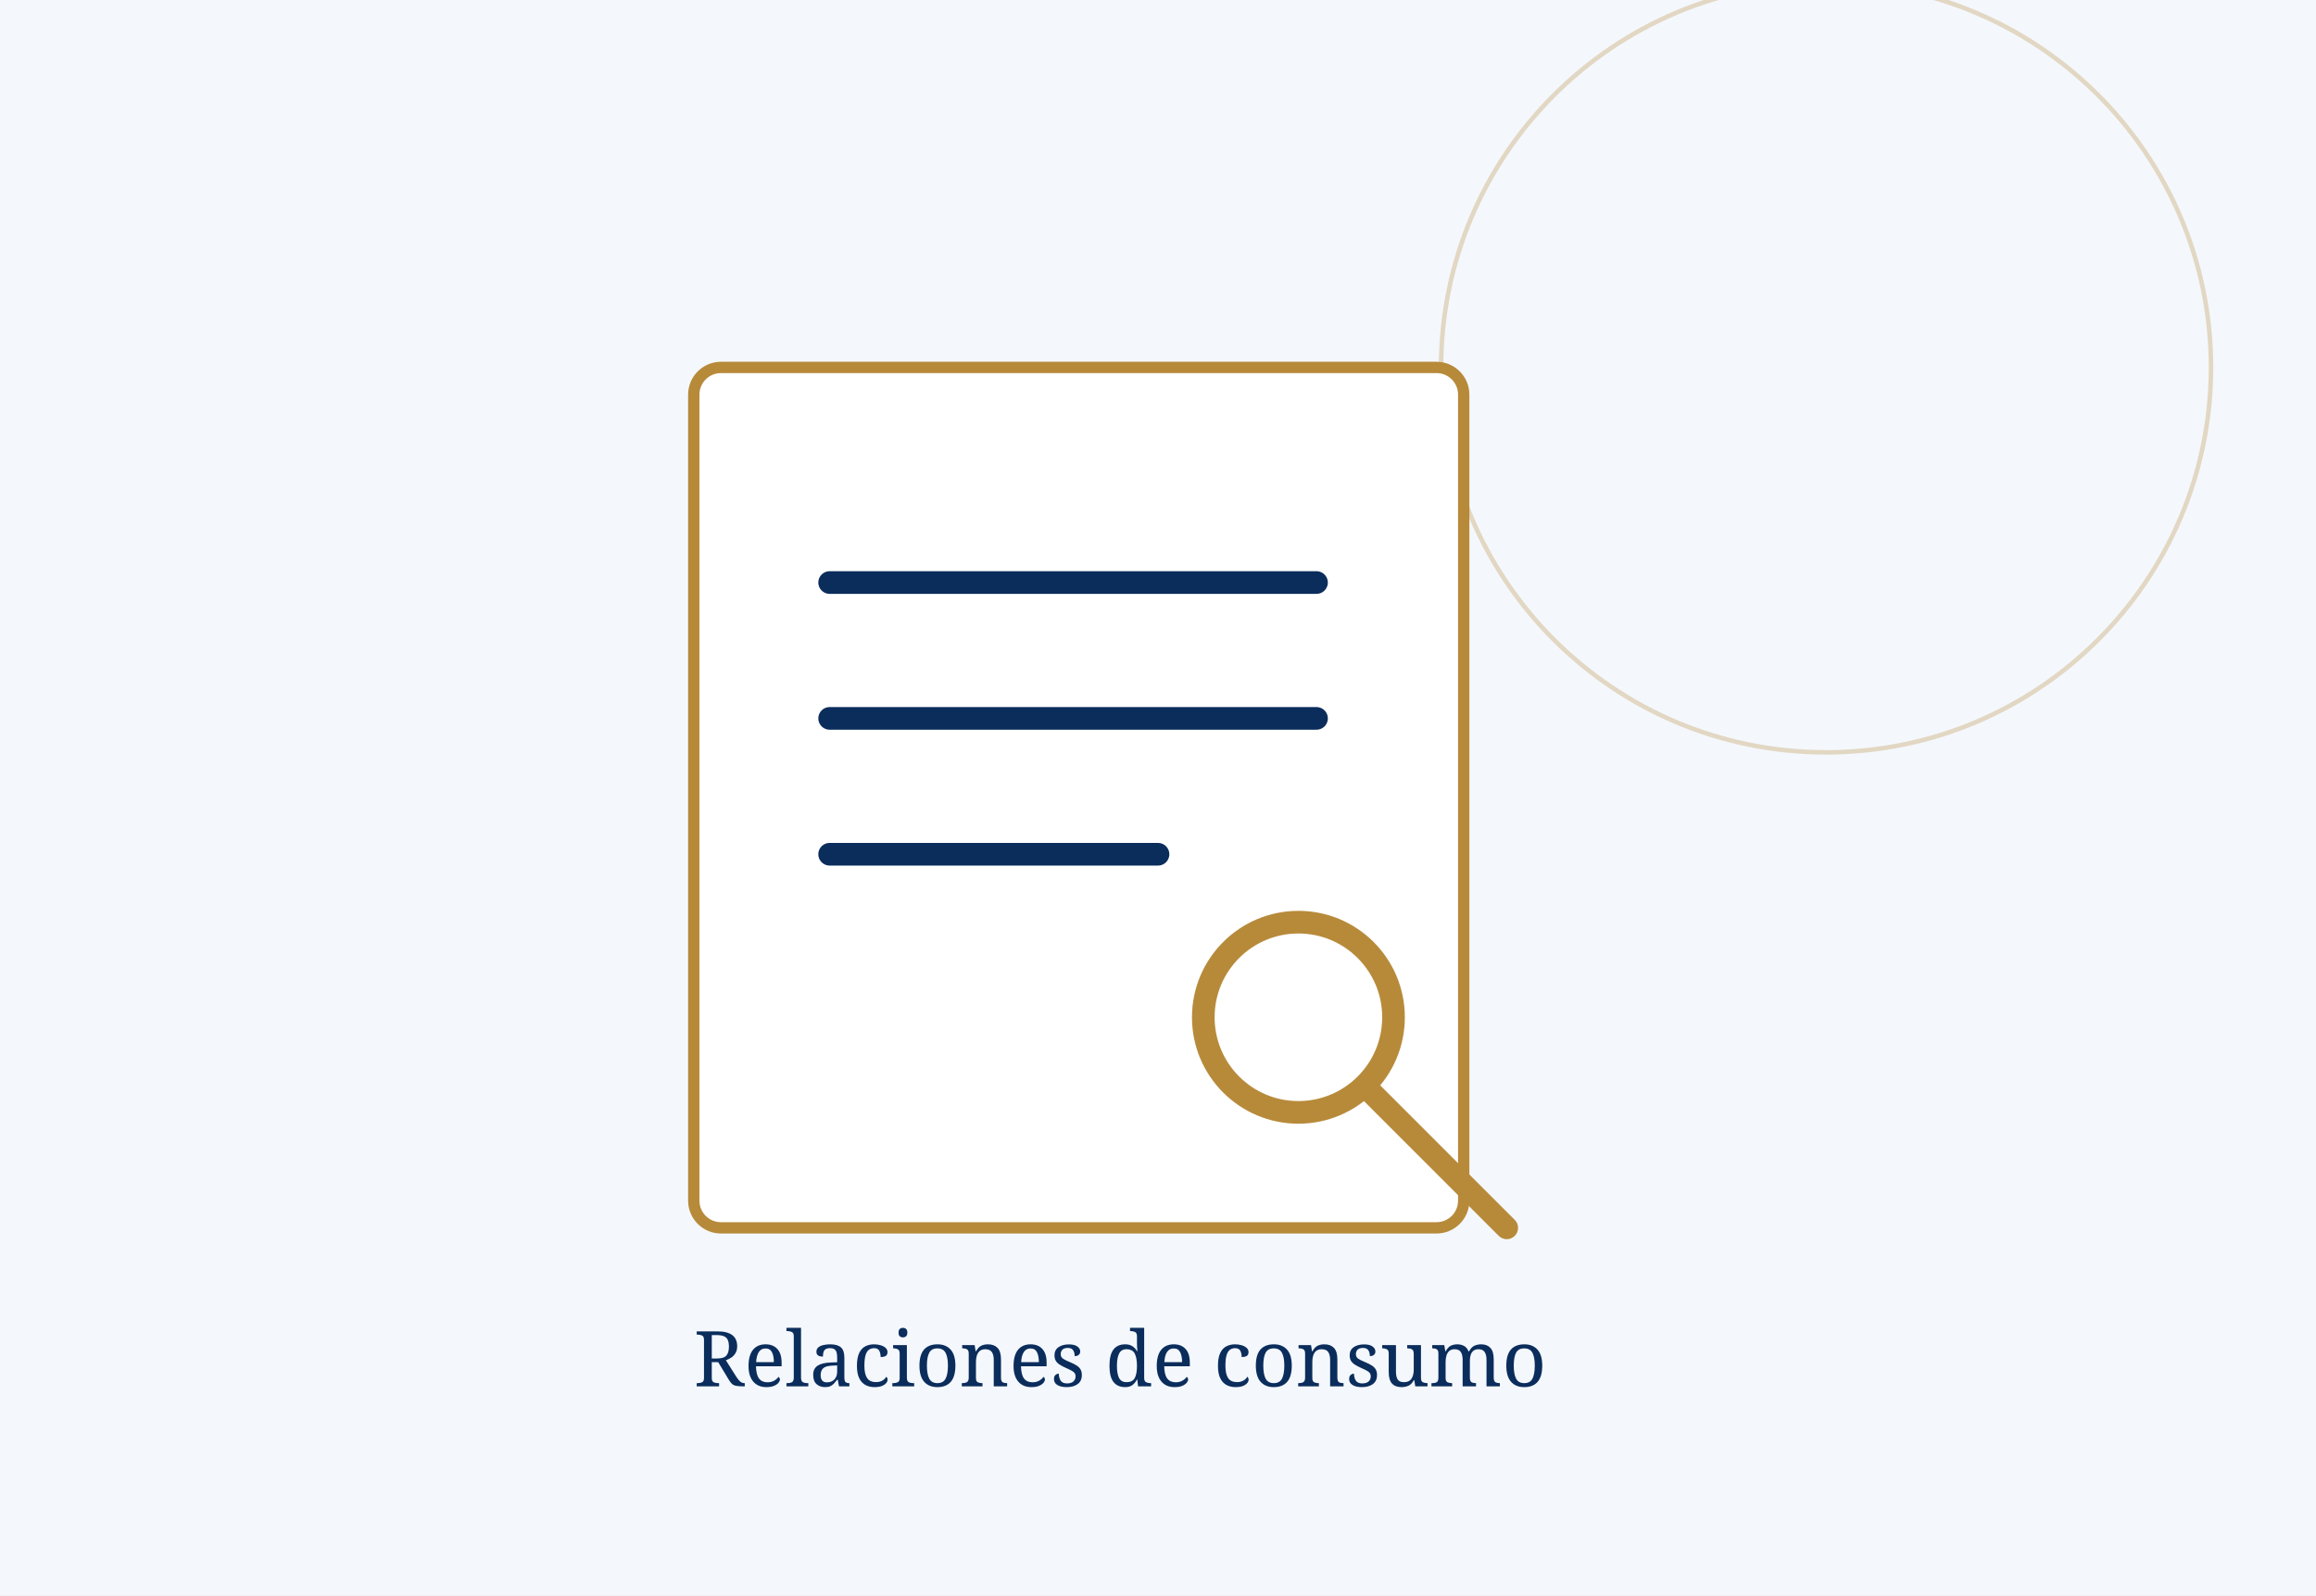
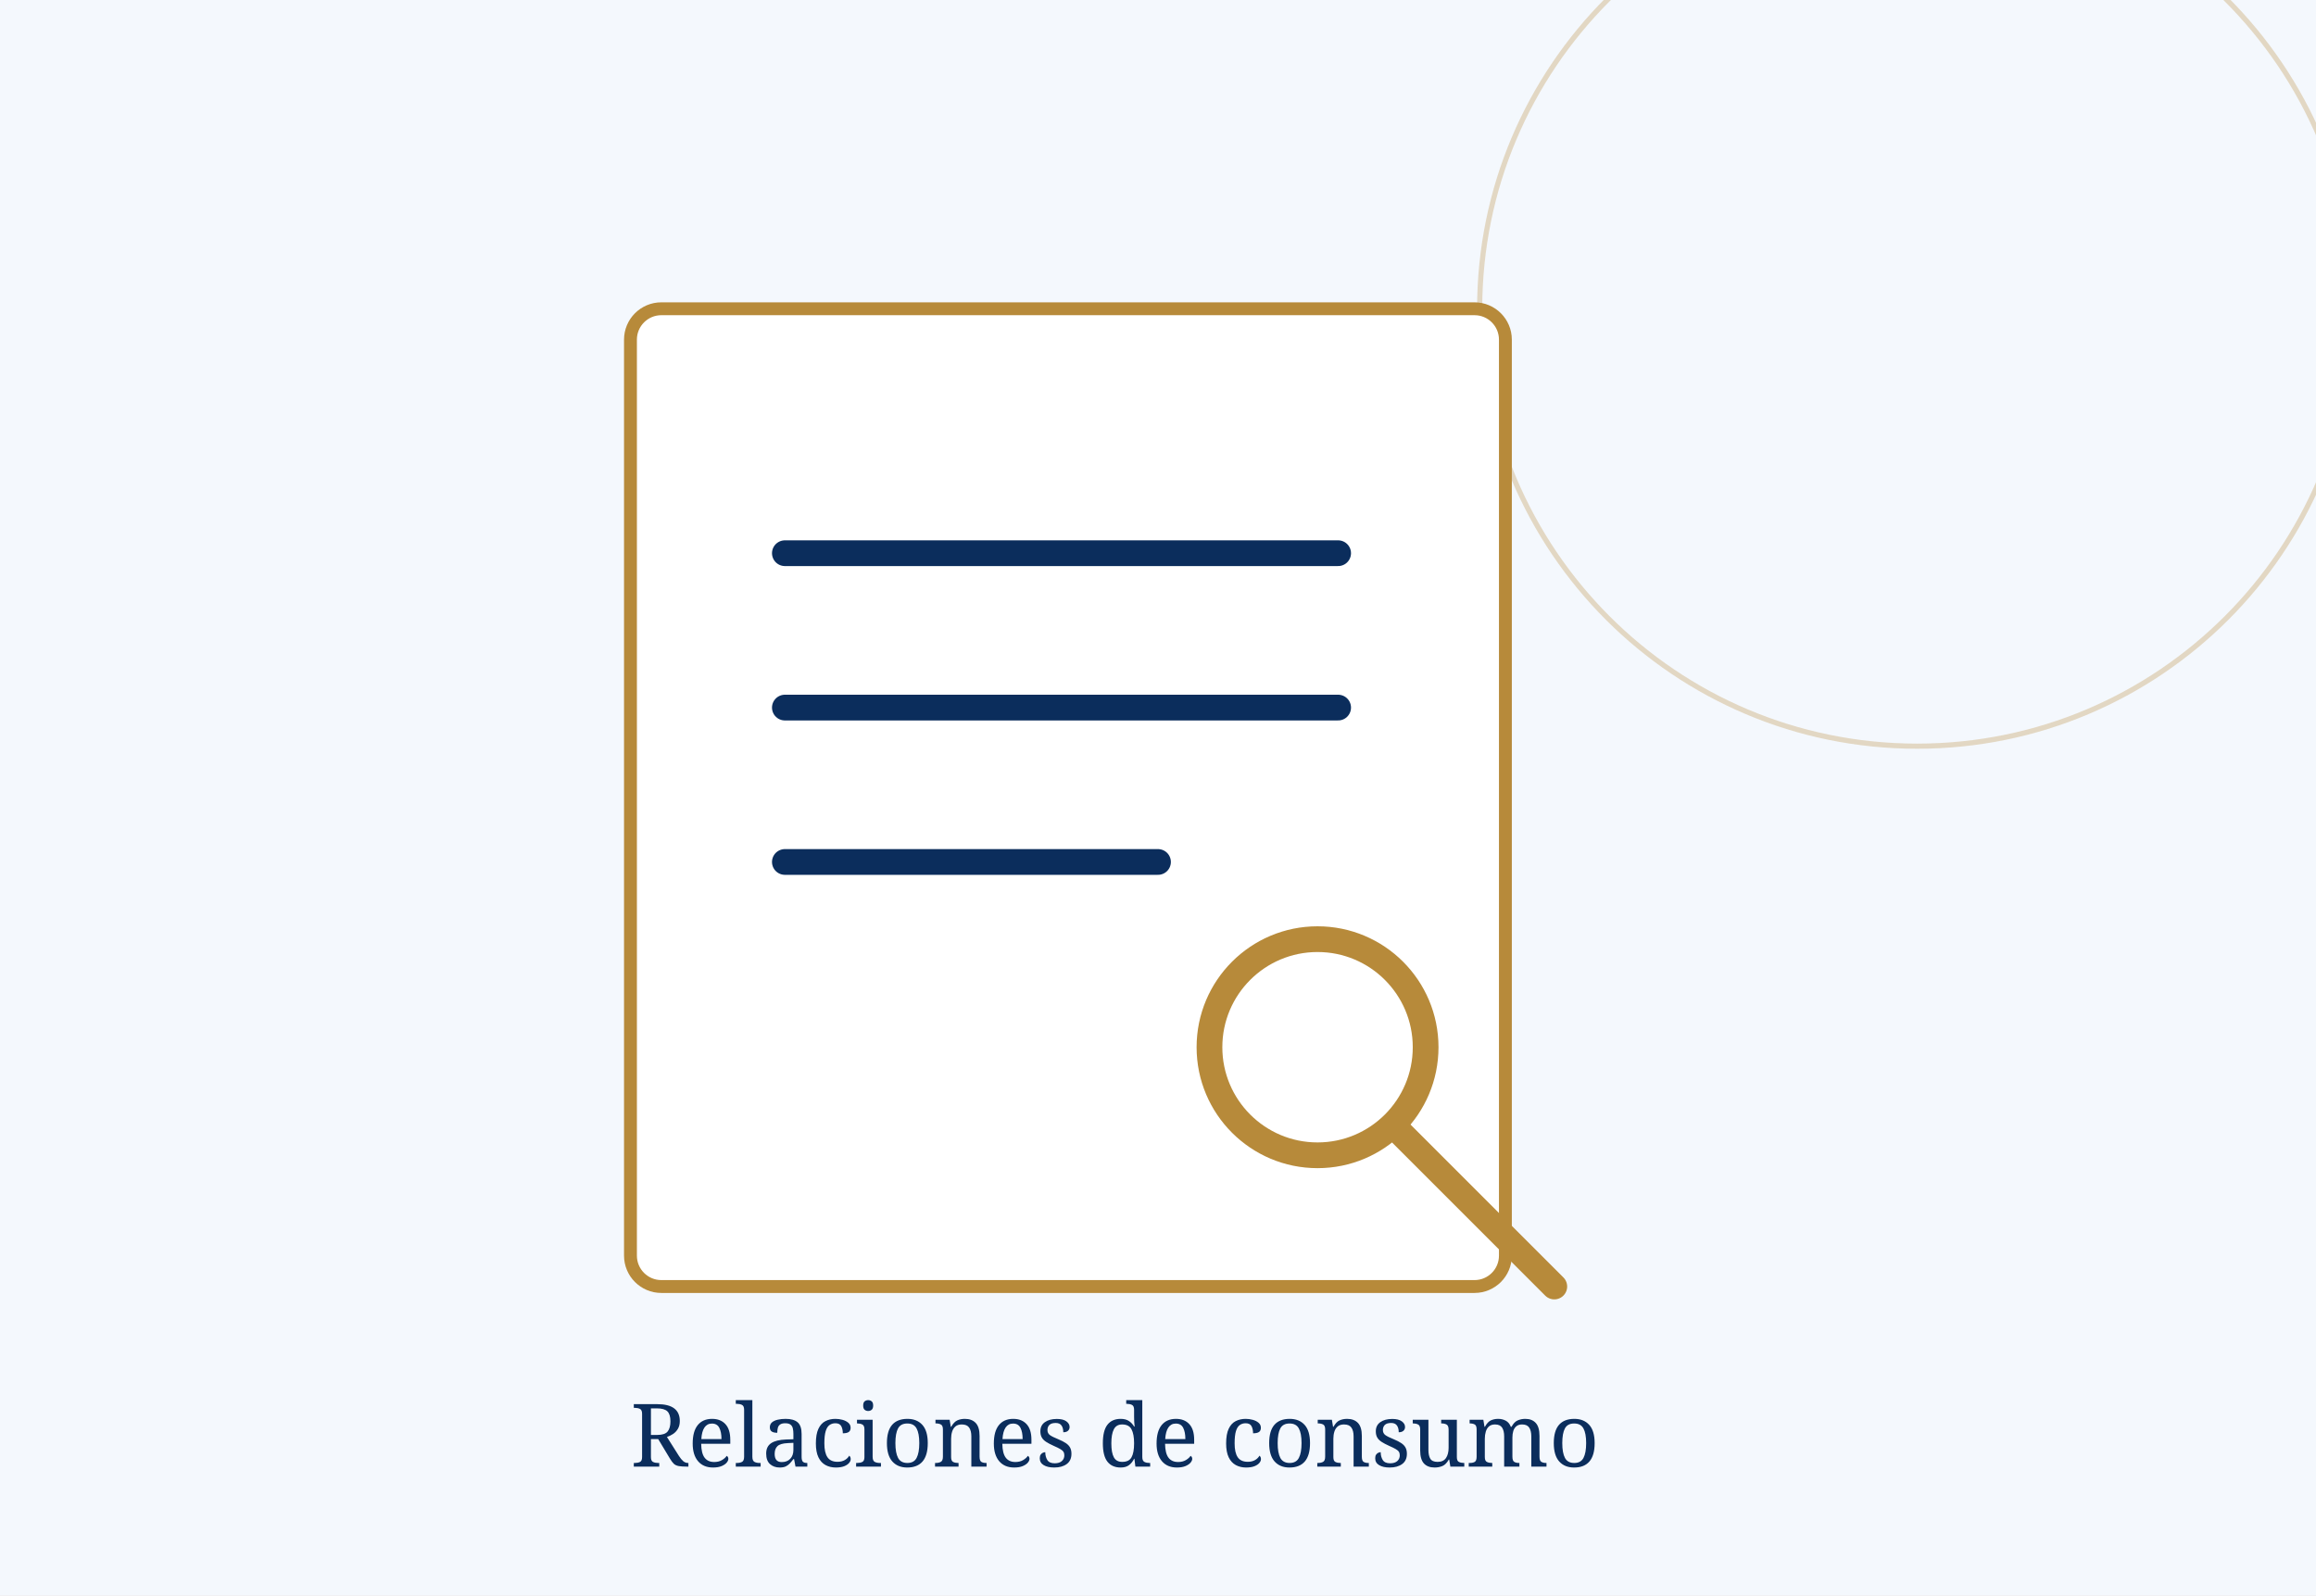
<svg xmlns="http://www.w3.org/2000/svg" viewBox="0 0 900 620">
  <rect width="900" height="620" fill="#f4f8fd" />
-   <g transform="translate(450 310) scale(0.88) translate(-450 -310)">
-     <circle cx="745" cy="120" r="170" fill="none" stroke="#b78a3a" stroke-opacity=".3" stroke-width="2" />
-     <rect x="245" y="120" width="340" height="380" rx="12" fill="#ffffff" stroke="#b78a3a" stroke-width="5" />
-     <path d="M305 215h215M305 275h215M305 335h145" stroke="#0b2d5c" stroke-width="10" stroke-linecap="round" />
-     <circle cx="512" cy="407" r="42" fill="none" stroke="#b78a3a" stroke-width="10" />
-     <path d="M542 438l62 62" stroke="#b78a3a" stroke-width="10" stroke-linecap="round" />
-     <text x="245" y="570" fill="#0b2d5c" font-family="Georgia,serif" font-size="34">Relaciones de consumo</text>
-   </g>
+   <circle cx="745" cy="120" r="170" fill="none" stroke="#b78a3a" stroke-opacity=".3" stroke-width="2" />
+   <rect x="245" y="120" width="340" height="380" rx="12" fill="#ffffff" stroke="#b78a3a" stroke-width="5" />
+   <path d="M305 215h215M305 275h215M305 335h145" stroke="#0b2d5c" stroke-width="10" stroke-linecap="round" />
+   <circle cx="512" cy="407" r="42" fill="none" stroke="#b78a3a" stroke-width="10" />
+   <path d="M542 438l62 62" stroke="#b78a3a" stroke-width="10" stroke-linecap="round" />
+   <text x="245" y="570" fill="#0b2d5c" font-family="Georgia,serif" font-size="34">Relaciones de consumo</text>
</svg>
